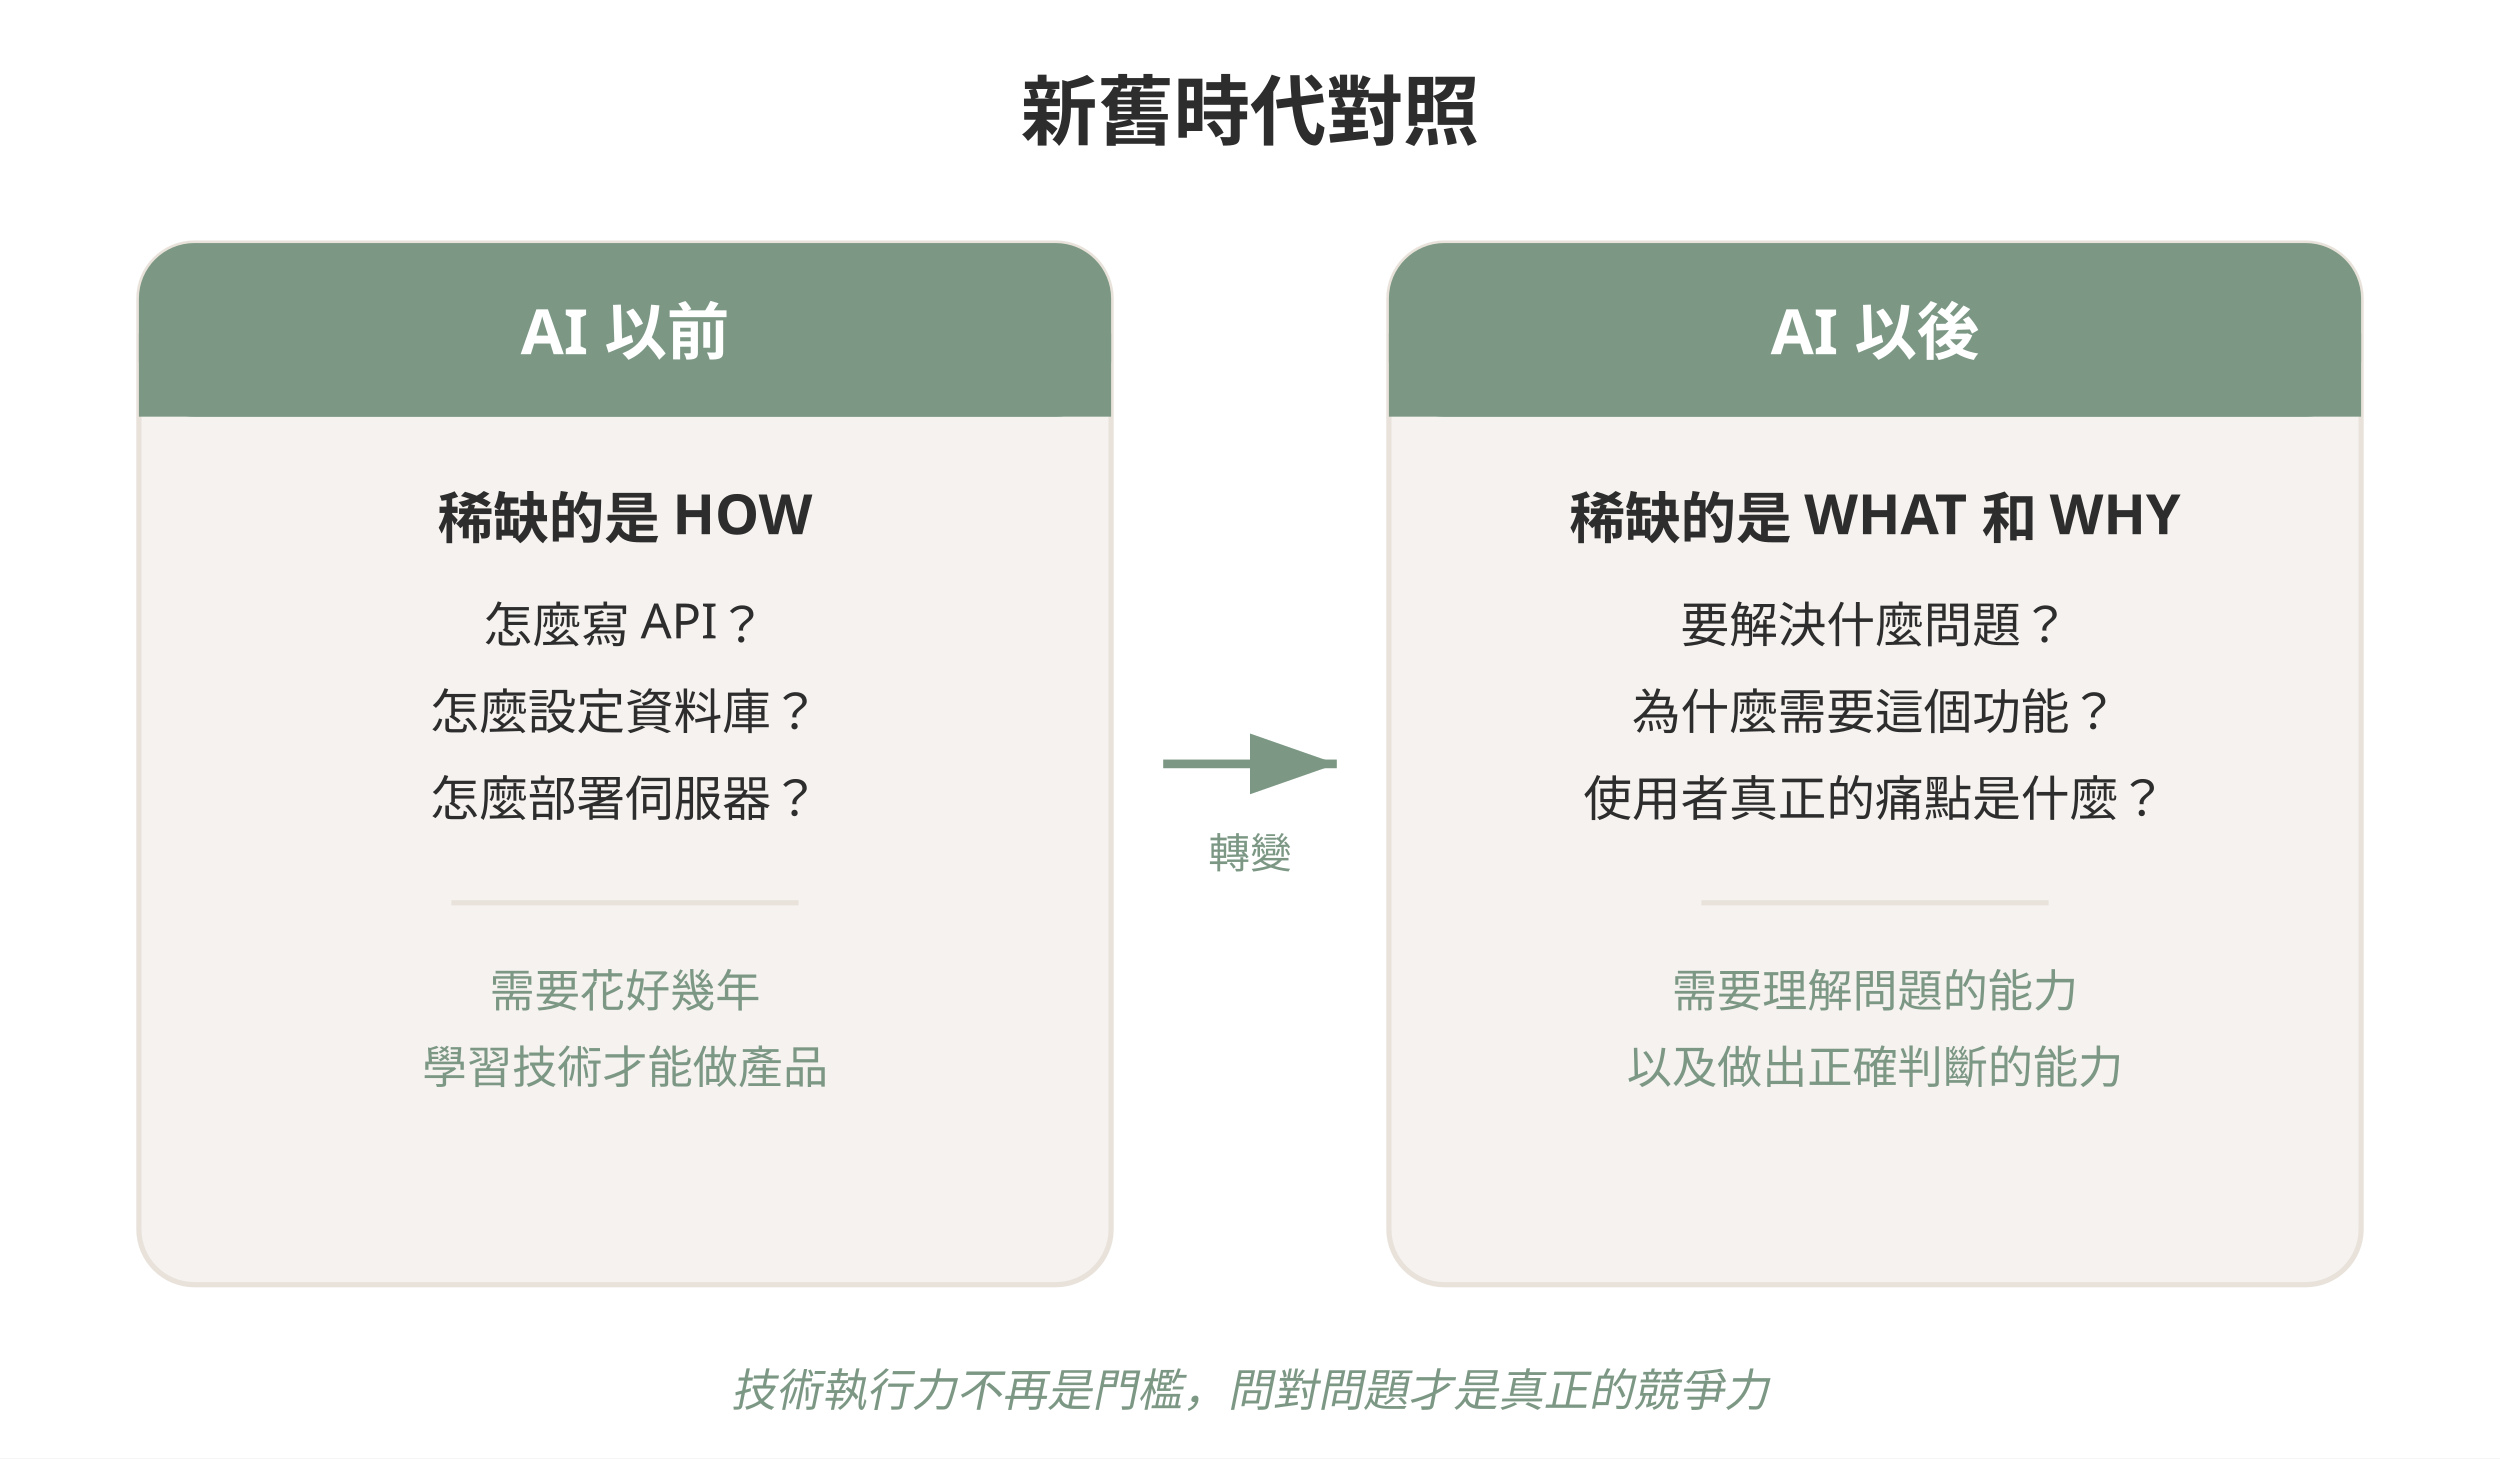
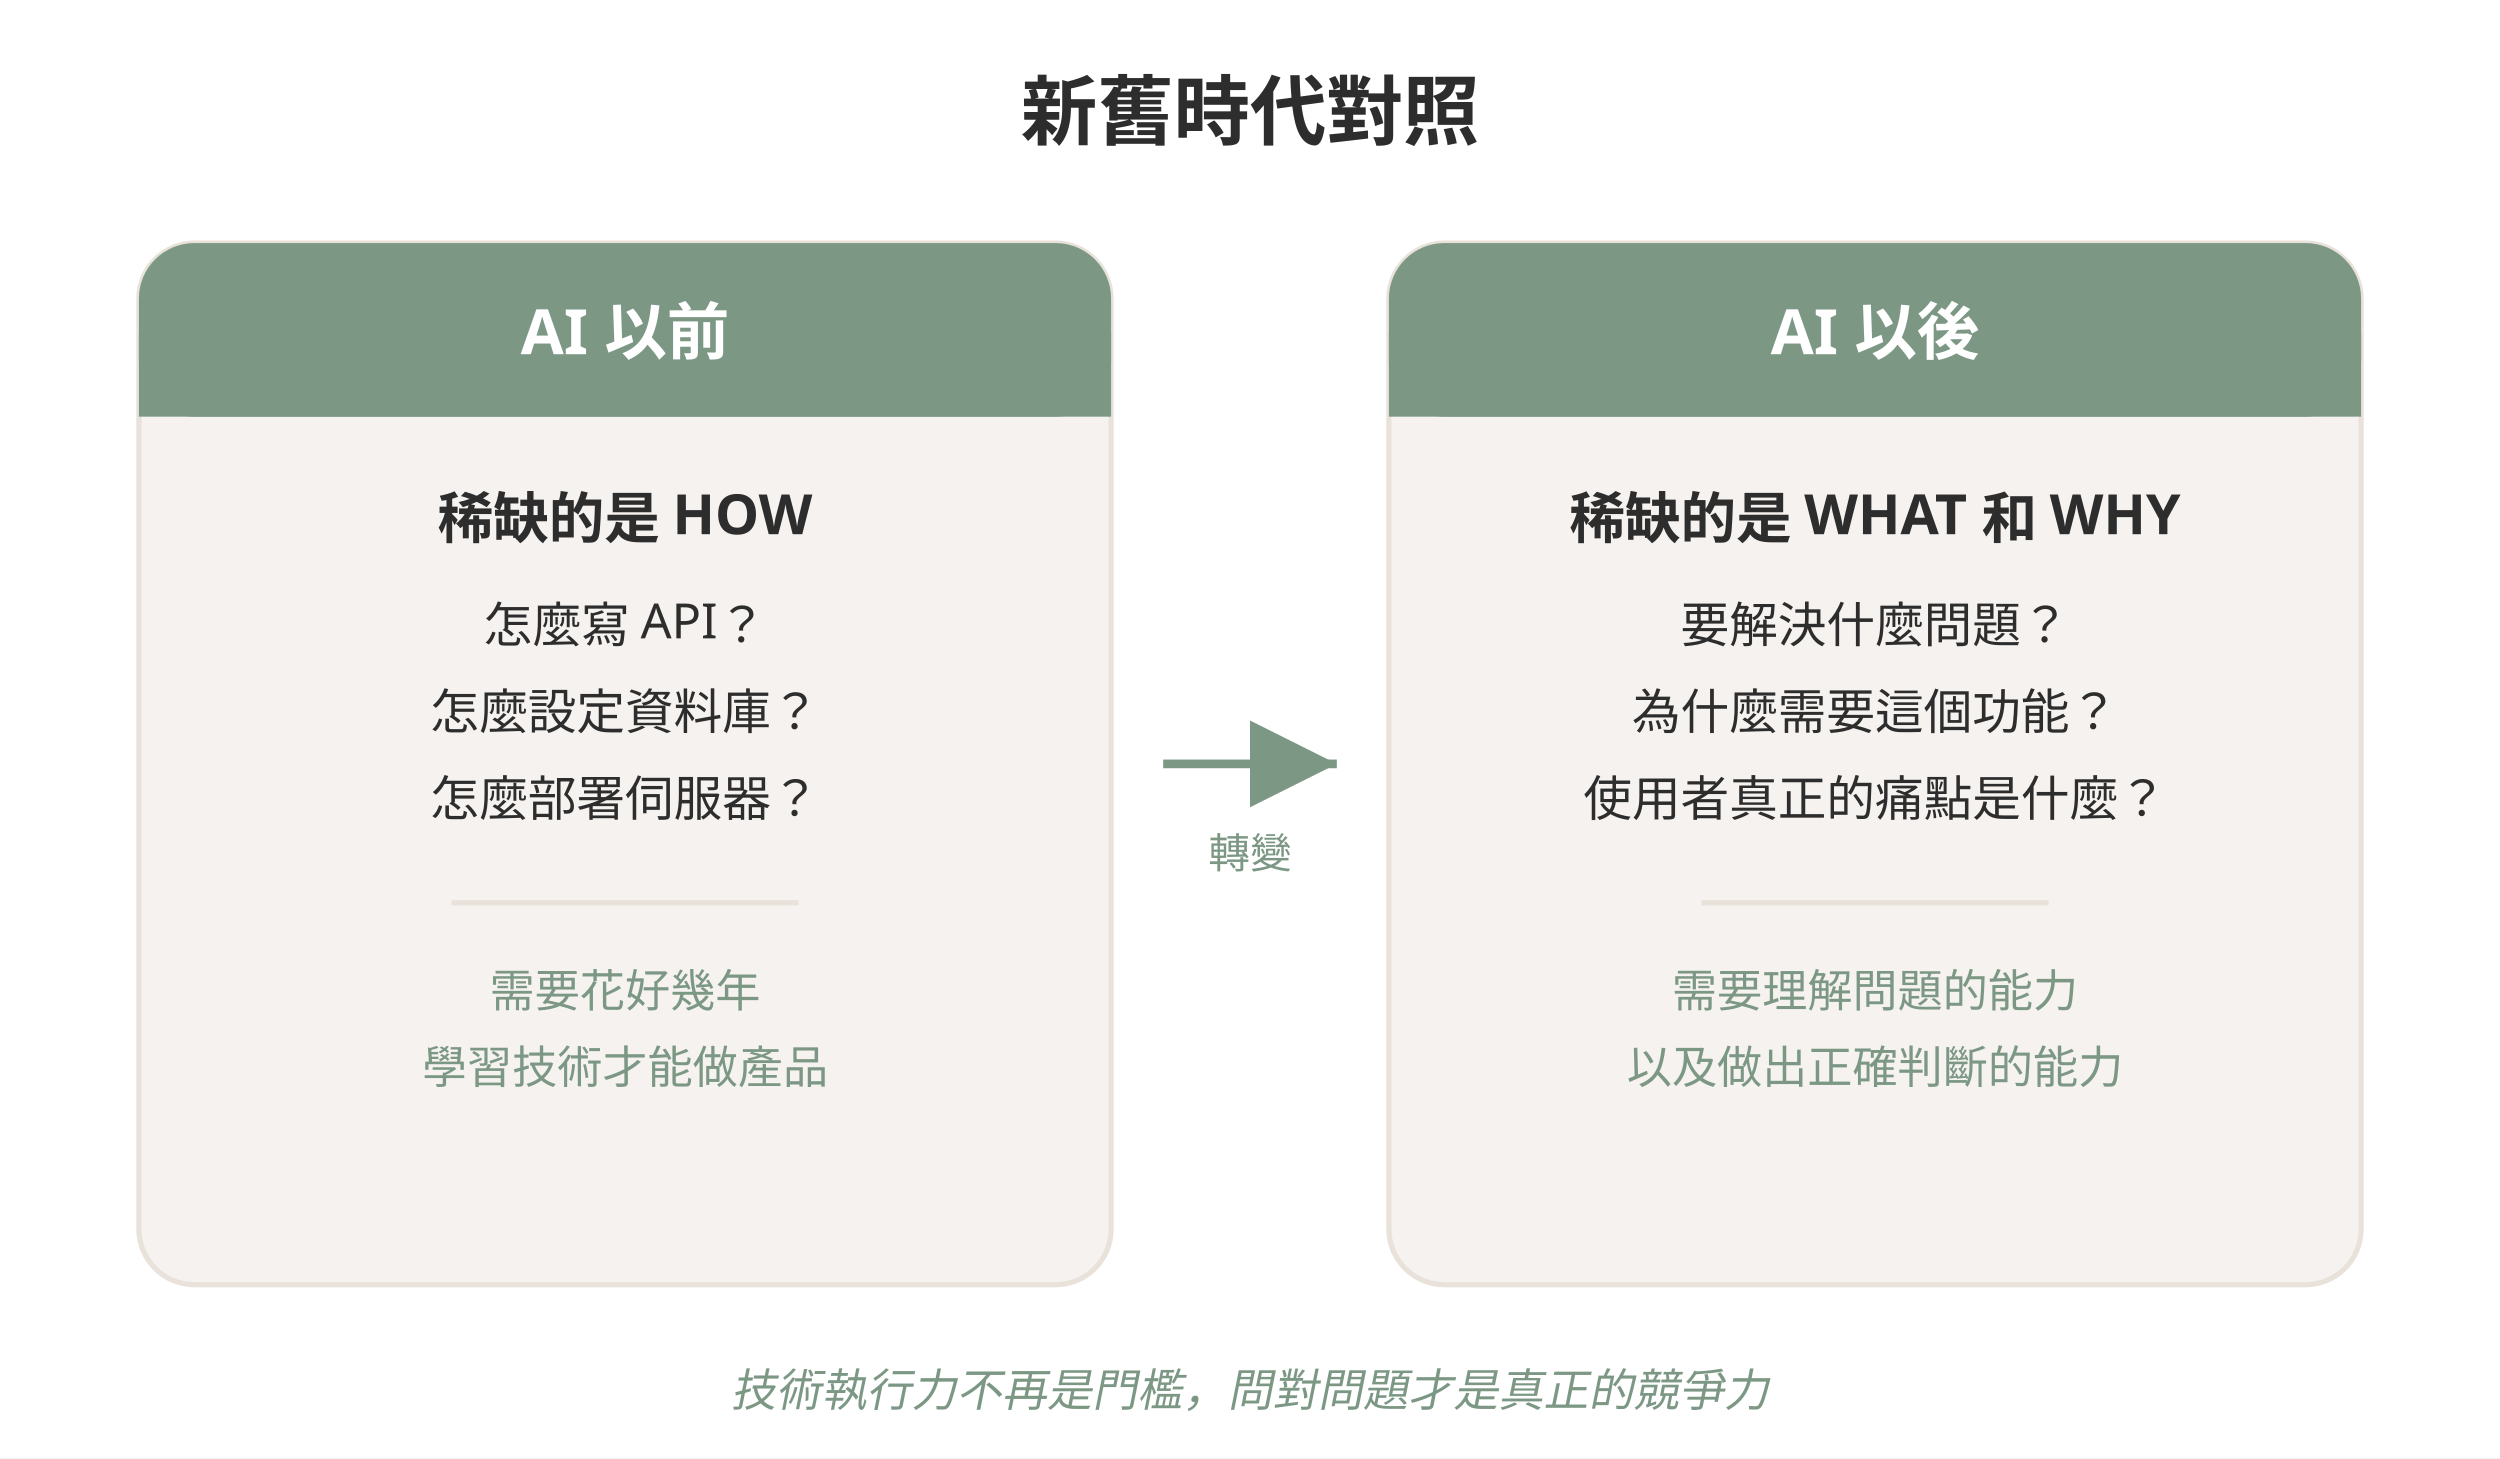
<svg xmlns="http://www.w3.org/2000/svg" width="720" height="420" viewBox="0 0 720 420">
  <rect width="720" height="420" fill="#FFFFFF" />
  <text x="360" y="40" font-family="PingFang TC, Noto Sans TC, sans-serif" font-size="22" font-weight="bold" fill="#2D2D2D" text-anchor="middle">新舊時代對照</text>
  <rect x="40" y="70" width="280" height="300" rx="16" fill="#F5F2EF" stroke="#E8E2DA" stroke-width="1.5" />
  <rect x="40" y="70" width="280" height="50" rx="16" fill="#7C9885" />
  <rect x="40" y="96" width="280" height="24" fill="#7C9885" />
  <text x="180" y="102" font-family="PingFang TC, Noto Sans TC, sans-serif" font-size="18" font-weight="bold" fill="#FFFFFF" text-anchor="middle">AI 以前</text>
  <text x="180" y="155" font-family="PingFang TC, Noto Sans TC, sans-serif" font-size="16" font-weight="bold" fill="#2D2D2D" text-anchor="middle">稀缺的是 HOW</text>
  <text x="180" y="185" font-family="PingFang TC, Noto Sans TC, sans-serif" font-size="14" fill="#2D2D2D" text-anchor="middle">怎麼寫 API？</text>
  <text x="180" y="210" font-family="PingFang TC, Noto Sans TC, sans-serif" font-size="14" fill="#2D2D2D" text-anchor="middle">怎麼設定資料庫？</text>
  <text x="180" y="235" font-family="PingFang TC, Noto Sans TC, sans-serif" font-size="14" fill="#2D2D2D" text-anchor="middle">怎麼部署伺服器？</text>
  <line x1="130" y1="260" x2="230" y2="260" stroke="#E8E2DA" stroke-width="1.5" />
  <text x="180" y="290" font-family="PingFang TC, Noto Sans TC, sans-serif" font-size="13" fill="#7C9885" text-anchor="middle">需要花好幾年</text>
  <text x="180" y="312" font-family="PingFang TC, Noto Sans TC, sans-serif" font-size="13" fill="#7C9885" text-anchor="middle">學習技術才能做產品</text>
  <defs>
-     <marker id="arrowhead" markerWidth="10" markerHeight="7" refX="10" refY="3.5" orient="auto">
-       <polygon points="0 0, 10 3.5, 0 7" fill="#7C9885" />
+     <marker id="arrowhead" markerWidth="10" markerHeight="10" refX="10" refY="5" orient="auto">
+       <polygon points="0 0, 10 5, 0 10" fill="#7C9885" />
    </marker>
  </defs>
  <line x1="335" y1="220" x2="385" y2="220" stroke="#7C9885" stroke-width="2.5" marker-end="url(#arrowhead)" />
  <text x="360" y="250" font-family="PingFang TC, Noto Sans TC, sans-serif" font-size="12" fill="#7C9885" text-anchor="middle">轉變</text>
  <rect x="400" y="70" width="280" height="300" rx="16" fill="#F5F2EF" stroke="#E8E2DA" stroke-width="1.5" />
  <rect x="400" y="70" width="280" height="50" rx="16" fill="#7C9885" />
  <rect x="400" y="96" width="280" height="24" fill="#7C9885" />
  <text x="540" y="102" font-family="PingFang TC, Noto Sans TC, sans-serif" font-size="18" font-weight="bold" fill="#FFFFFF" text-anchor="middle">AI 以後</text>
  <text x="540" y="155" font-family="PingFang TC, Noto Sans TC, sans-serif" font-size="16" font-weight="bold" fill="#2D2D2D" text-anchor="middle">稀缺的是 WHAT 和 WHY</text>
  <text x="540" y="185" font-family="PingFang TC, Noto Sans TC, sans-serif" font-size="14" fill="#2D2D2D" text-anchor="middle">要解決什麼問題？</text>
  <text x="540" y="210" font-family="PingFang TC, Noto Sans TC, sans-serif" font-size="14" fill="#2D2D2D" text-anchor="middle">為什麼需要這個功能？</text>
  <text x="540" y="235" font-family="PingFang TC, Noto Sans TC, sans-serif" font-size="14" fill="#2D2D2D" text-anchor="middle">使用者真正的痛點是什麼？</text>
  <line x1="490" y1="260" x2="590" y2="260" stroke="#E8E2DA" stroke-width="1.5" />
  <text x="540" y="290" font-family="PingFang TC, Noto Sans TC, sans-serif" font-size="13" fill="#7C9885" text-anchor="middle">需要理解問題的能力</text>
  <text x="540" y="312" font-family="PingFang TC, Noto Sans TC, sans-serif" font-size="13" fill="#7C9885" text-anchor="middle">以及做出正確判斷的能力</text>
  <text x="360" y="405" font-family="PingFang TC, Noto Sans TC, sans-serif" font-size="13" fill="#7C9885" text-anchor="middle" font-style="italic">技術執行力不再是門檻，問對問題才是真正的競爭力</text>
</svg>
